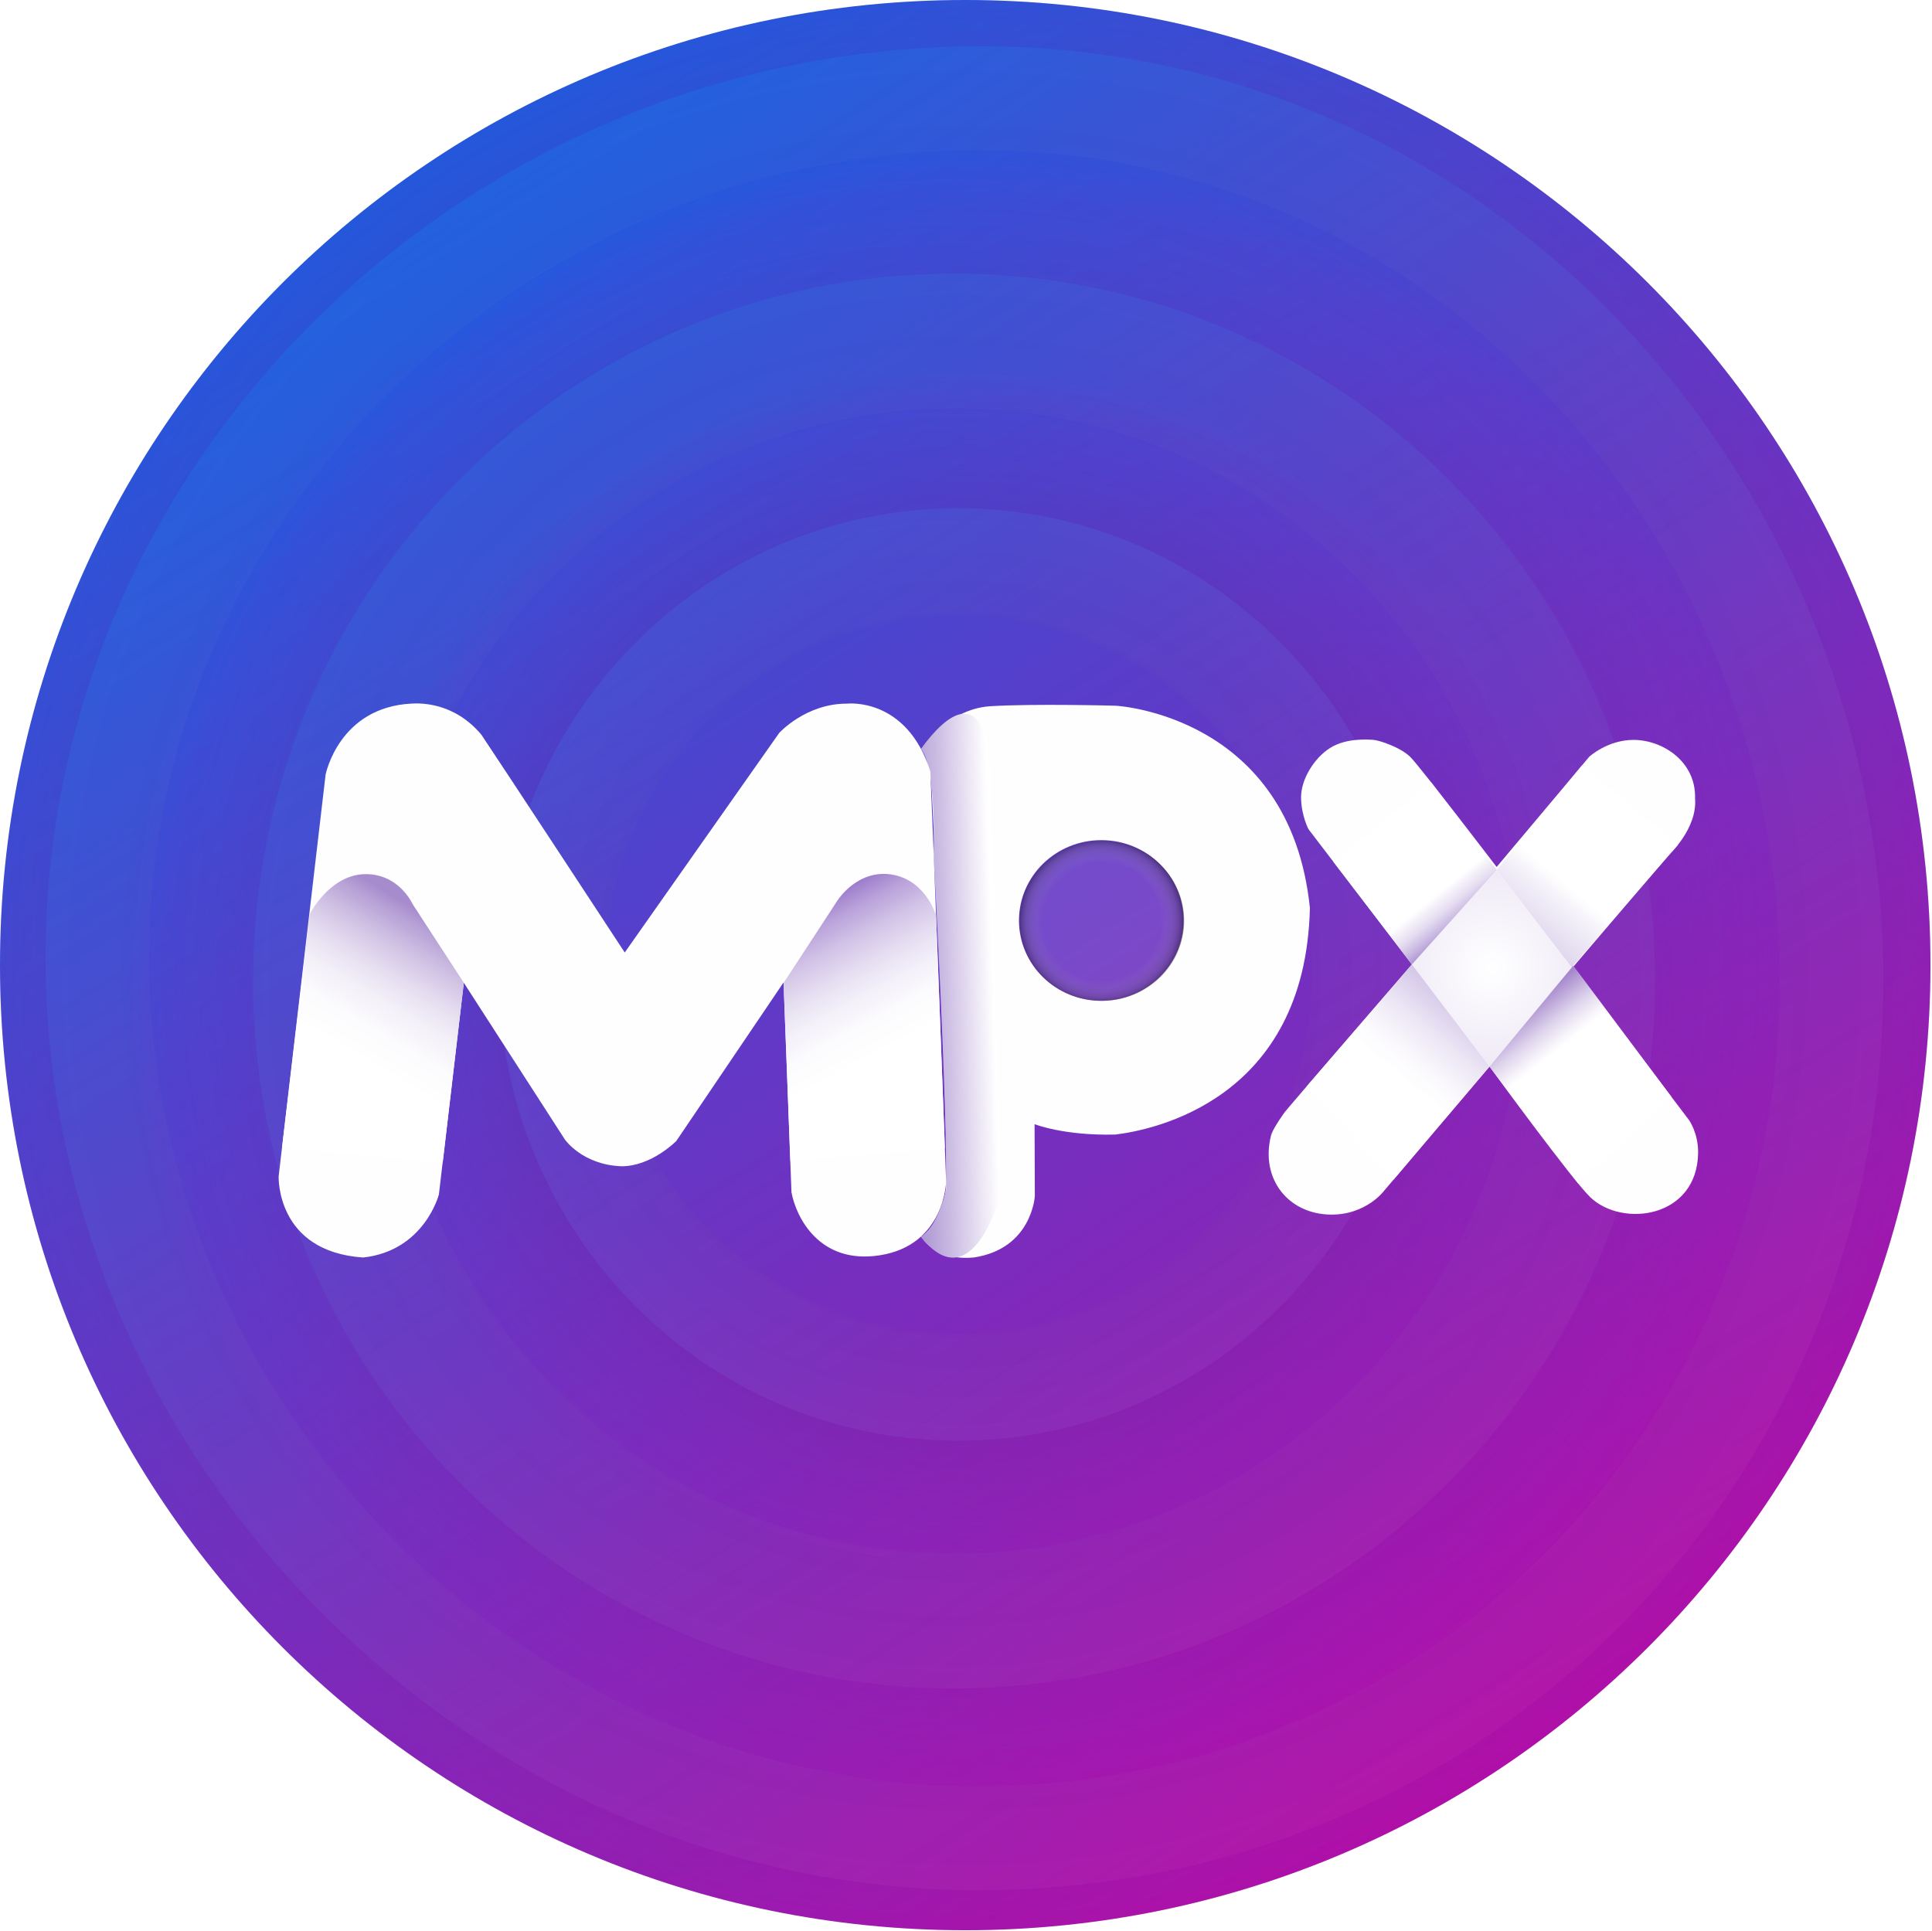
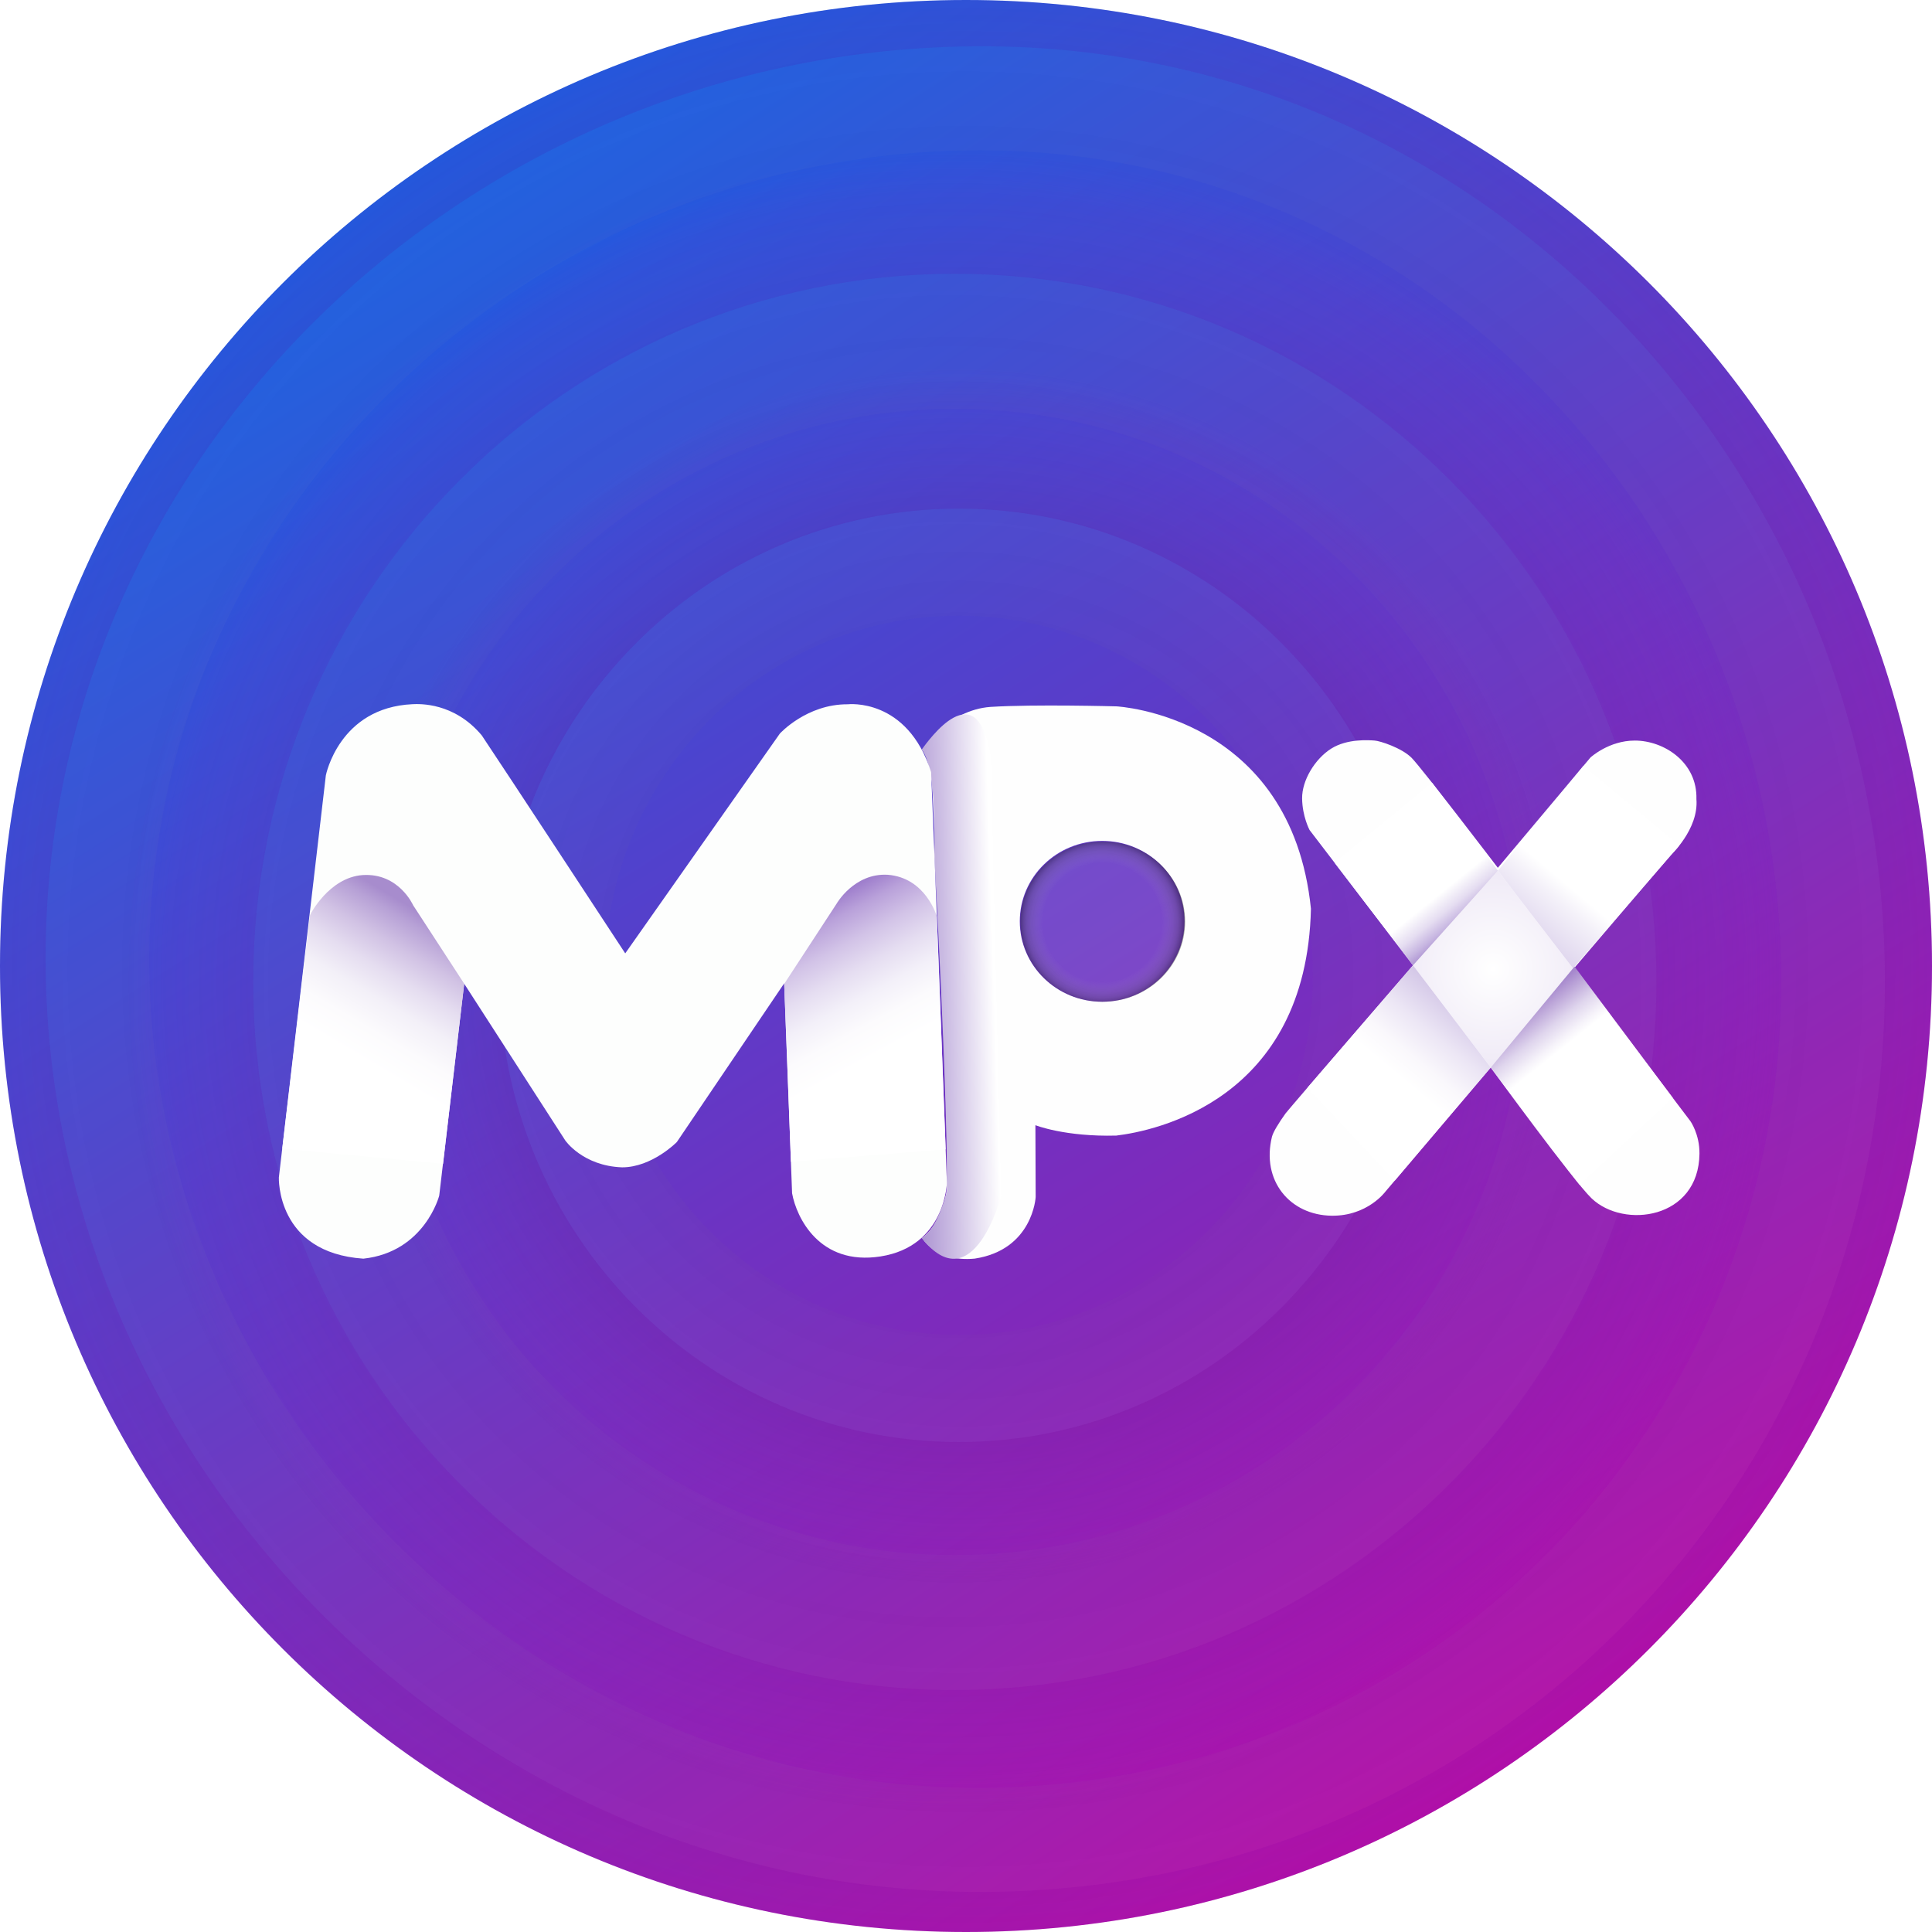
- <svg xmlns="http://www.w3.org/2000/svg" xmlns:xlink="http://www.w3.org/1999/xlink" id="icon-round" viewBox="0 0 1255 1254">
+ <svg xmlns="http://www.w3.org/2000/svg" xmlns:xlink="http://www.w3.org/1999/xlink" id="icon-round" viewBox="0 0 1254 1254">
  <defs>
    <radialGradient id="radial-gradient" cx="788.07" cy="172.02" fx="788.07" fy="172.02" r="387.03" gradientUnits="userSpaceOnUse">
      <stop offset="0" stop-color="#fff" />
      <stop offset=".6" stop-color="#c5b1df" />
      <stop offset="1" stop-color="#a282cc" />
    </radialGradient>
    <linearGradient id="linear-gradient" x1="696.96" y1="278.51" x2="823.53" y2="127.12" gradientUnits="userSpaceOnUse">
      <stop offset=".24" stop-color="#fff" />
      <stop offset=".32" stop-color="#faf8fc" />
      <stop offset=".42" stop-color="#ece6f5" />
      <stop offset=".54" stop-color="#d5c9e8" />
      <stop offset=".67" stop-color="#b5a1d8" />
      <stop offset=".78" stop-color="#9578c7" />
    </linearGradient>
    <linearGradient id="linear-gradient-2" x1="886.58" y1="55.64" x2="696.71" y2="280.41" gradientUnits="userSpaceOnUse">
      <stop offset=".27" stop-color="#fff" />
      <stop offset=".31" stop-color="#f4f1f9" />
      <stop offset=".52" stop-color="#c6b5e0" />
      <stop offset=".68" stop-color="#a990d0" />
      <stop offset=".76" stop-color="#9f82cb" />
    </linearGradient>
    <linearGradient id="linear-gradient-3" x1="719.32" y1="81.81" x2="896.5" y2="301.17" gradientUnits="userSpaceOnUse">
      <stop offset=".19" stop-color="#fff" />
      <stop offset=".2" stop-color="#f8f6fb" />
      <stop offset=".23" stop-color="#e5ddf1" />
      <stop offset=".26" stop-color="#c7b6e1" />
      <stop offset=".29" stop-color="#a386cd" />
    </linearGradient>
    <linearGradient id="linear-gradient-4" x1="858.32" y1="260.89" x2="750.58" y2="125.64" gradientUnits="userSpaceOnUse">
      <stop offset=".26" stop-color="#fff" />
      <stop offset=".29" stop-color="#f6f3fa" />
      <stop offset=".35" stop-color="#dfd5ed" />
      <stop offset=".42" stop-color="#bba4d8" />
      <stop offset=".46" stop-color="#a688cd" />
    </linearGradient>
    <radialGradient id="radial-gradient-2" cx="540.04" cy="110.09" fx="540.04" fy="110.09" r="71.14" gradientTransform="translate(-5.62 31.53)" gradientUnits="userSpaceOnUse">
      <stop offset=".54" stop-color="#fff" stop-opacity=".1" />
      <stop offset=".69" stop-color="#787878" stop-opacity=".31" />
      <stop offset=".78" stop-color="#000" stop-opacity=".5" />
    </radialGradient>
    <linearGradient id="linear-gradient-5" x1="473.71" y1="182.35" x2="377.84" y2="185.38" gradientUnits="userSpaceOnUse">
      <stop offset=".1" stop-color="#fff" />
      <stop offset=".43" stop-color="#cbbce3" />
      <stop offset=".67" stop-color="#a990d0" />
      <stop offset=".79" stop-color="#9d80ca" />
    </linearGradient>
    <linearGradient id="linear-gradient-6" x1="408.05" y1="269.22" x2="288" y2="46.67" gradientUnits="userSpaceOnUse">
      <stop offset=".18" stop-color="#fff" />
      <stop offset=".26" stop-color="#fcfbfd" />
      <stop offset=".33" stop-color="#f3f0f9" />
      <stop offset=".4" stop-color="#e5ddf1" />
      <stop offset=".47" stop-color="#d2c3e7" />
      <stop offset=".54" stop-color="#b9a1da" />
      <stop offset=".59" stop-color="#9f7fcd" />
    </linearGradient>
    <linearGradient id="linear-gradient-7" x1="31.23" y1="271.78" x2="144.1" y2="81.55" gradientUnits="userSpaceOnUse">
      <stop offset=".21" stop-color="#fff" />
      <stop offset=".3" stop-color="#fcfbfd" />
      <stop offset=".39" stop-color="#f3f0f8" />
      <stop offset=".47" stop-color="#e5ddf0" />
      <stop offset=".55" stop-color="#d1c2e4" />
      <stop offset=".63" stop-color="#b7a1d6" />
      <stop offset=".67" stop-color="#a78ccd" />
    </linearGradient>
    <symbol id="MPX" viewBox="0 0 922.07 360.17">
      <g id="MPX-2" data-name="MPX">
        <g id="X">
          <path id="Contour" d="M791.2,106.24l60.14-71.59s11.89-10.97,28.73-10.97c19.14,0,40.67,14.2,40.02,37.96,1.6,19.69-16.89,36.57-16.89,36.57l-62.35,73.02,75.36,99.5s6.01,8.48,5.86,21.14c-.5,42.42-49.08,48.91-69.98,28.98-11.79-11.24-65.52-84.95-65.52-84.95l-68.31,80.5s-11.59,15.95-34.87,15.68c-27.13-.31-45.85-22.75-38.78-51.33.92-3.22,4.11-8.49,8.78-15.04,1.99-2.74,82.75-96.16,82.75-96.16l-67.15-87.82s-4.69-8.78-4.83-20.48c-.14-11.7,8.3-25.65,18.85-32.32,10.55-6.67,24.77-5.49,28.24-5.26s17.49,4.72,23.95,11.18,55.98,71.38,55.98,71.38Z" fill="#fefefe" />
          <polygon id="Center_Shadow" data-name="Center Shadow" points="736.16 169.56 791.25 108.13 839.98 171.48 786.58 235.9 736.16 169.56" fill="url(#radial-gradient)" />
          <polygon id="Shadow_Bottom_Left" data-name="Shadow Bottom Left" points="736.16 169.56 786.58 235.9 724.27 309.33 667.62 249.02 736.16 169.56" fill="url(#linear-gradient)" />
          <polygon id="Shadow_Top_RIght" data-name="Shadow Top RIght" points="791.25 108.13 839.98 171.48 908.99 91.81 846.74 40.13 791.25 108.13" fill="url(#linear-gradient-2)" />
          <polygon id="Shadow_Top_Left" data-name="Shadow Top Left" points="736.16 169.56 791.25 108.13 748.49 51.01 685.25 102.98 736.16 169.56" fill="url(#linear-gradient-3)" />
          <polygon id="Shadow_Bottom_Right" data-name="Shadow Bottom Right" points="840.97 170.33 786.58 235.9 844.22 311.96 904.75 255.6 840.97 170.33" fill="url(#linear-gradient-4)" />
        </g>
        <g id="P">
          <path id="Contour-2" data-name="Contour" d="M543.72,1.48s-53.27-1.45-81.79.35c-27.91,1.97-44.26,27.69-44.26,27.69,3.48,3.69,6.05,16.87,6.05,16.87,0,0,12.87,246.73,9.49,270.89-4.01,21.81-15.64,29.19-15.64,29.19,0,0,8.15,15.78,34.01,13.47,37.86-5.73,39.64-39.98,39.64-39.98l-.17-46.63s19.19,7.62,52.5,6.74c24.69-2.96,123.49-22.72,126.34-147.23C656.99,7.27,543.72,1.48,543.72,1.48ZM534.38,193.2c-29.53,0-53.47-23.37-53.47-52.2s23.94-52.2,53.47-52.2,53.47,23.37,53.47,52.2-23.94,52.2-53.47,52.2Z" fill="#fefefe" />
          <ellipse id="Internal_Shadow" data-name="Internal Shadow" cx="534.72" cy="141.2" rx="53.5" ry="52" fill="url(#radial-gradient-2)" />
          <path id="M_Shadow" data-name="M Shadow" d="M425.4,98.39s2.28-56.23-8.16-68.88c4.13-5.42,36.2-51.53,44.95,5.13,1.08,56.78,6.65,284.69,6.65,284.69,0,0-18.24,69.2-51.7,27.14,0,0,8.74-2.36,16.45-29.9.81-58.44-8.19-218.18-8.19-218.18Z" fill="url(#linear-gradient-5)" />
        </g>
        <g id="M">
          <path id="M-2" data-name="M" d="M0,307.25L30.5,46.26S39.12,2.25,86.74.07c4.6-.21,26.98-1.21,44.95,20.23,12.89,19.17,93.13,141.5,93.13,141.5L325.18,19.14S342.59-.04,369.26.13c0,0,38.6-4.56,54.09,44,2.24,50.96,10.25,266.55,10.25,266.55,0,0-.9,41.27-43.14,47.84-39.5,6.14-54.48-25.18-57.34-40.99-.42-13.48-5.14-136.27-5.14-136.27l-69.67,103.01s-16.07,16.41-35.54,16.41c-25.52-.91-36.85-17.42-36.85-17.42l-65.63-101.77-16.2,137.54s-9.37,36.59-49.23,40.93C-1.85,356.09,0,307.25,0,307.25Z" fill="#fdfefd" />
          <path id="Shadow_right" data-name="Shadow right" d="M427.08,137.86s-7.09-25.18-31.9-27.07c-21.79-1.23-33.17,18.77-33.17,18.77l-34.02,52.07,4.39,115.45,100.4-8.12-5.71-151.1Z" fill="url(#linear-gradient-6)" />
          <path id="Shadow_left" data-name="Shadow left" d="M20.19,136.96s12.1-24.36,34.17-25.98c23.53-1.53,32.82,19.63,32.82,19.63l33.11,50.87-13.71,116.89-104.36-9.82,17.98-151.58Z" fill="url(#linear-gradient-7)" />
        </g>
      </g>
    </symbol>
    <radialGradient id="radial-gradient-3" cx="741.59" cy="752.64" fx="741.59" fy="752.64" r="309.88" gradientUnits="userSpaceOnUse">
      <stop offset="0" stop-color="#000" stop-opacity="0" />
      <stop offset="1" stop-color="#b3b3b3" stop-opacity=".05" />
    </radialGradient>
    <radialGradient id="radial-gradient-4" cx="741.59" cy="752.64" fx="741.59" fy="752.64" r="406.64" gradientUnits="userSpaceOnUse">
      <stop offset="0" stop-color="#000" stop-opacity=".6" />
      <stop offset=".95" stop-color="#971fb7" stop-opacity=".07" />
      <stop offset="1" stop-color="#ab23cf" stop-opacity="0" />
    </radialGradient>
    <radialGradient id="radial-gradient-5" cx="738.91" cy="757.04" fx="738.91" fy="757.04" r="471.65" gradientUnits="userSpaceOnUse">
      <stop offset="0" stop-color="#000" stop-opacity="0" />
      <stop offset="1" stop-color="#b3b3b3" stop-opacity=".05" />
    </radialGradient>
    <radialGradient id="radial-gradient-6" cx="738.91" cy="757.04" fx="738.91" fy="757.04" r="555.57" gradientUnits="userSpaceOnUse">
      <stop offset="0" stop-color="#000" stop-opacity=".6" />
      <stop offset=".95" stop-color="#971fb7" stop-opacity=".07" />
      <stop offset="1" stop-color="#ab23cf" stop-opacity="0" />
    </radialGradient>
    <radialGradient id="radial-gradient-7" cx="745.89" cy="748.46" fx="745.89" fy="748.46" r="616.43" xlink:href="#radial-gradient-5" />
    <radialGradient id="radial-gradient-8" cx="745.89" cy="748.46" fx="745.89" fy="748.46" r="747.18" gradientUnits="userSpaceOnUse">
      <stop offset="0" stop-color="#000" stop-opacity=".6" />
      <stop offset=".95" stop-color="#971fb7" stop-opacity=".07" />
      <stop offset="1" stop-color="#ab23cf" stop-opacity="0" />
    </radialGradient>
    <symbol id="Rings" viewBox="0 0 1491.77 1496.93">
      <g>
        <g id="Ring_1" data-name="Ring 1">
          <path id="Inner" d="M741.59,440.35c-169.8,0-307.46,139.82-307.46,312.29s137.65,312.29,307.46,312.29,307.46-139.82,307.46-312.29-137.65-312.29-307.46-312.29ZM741.59,993.32c-130.87,0-236.96-107.76-236.96-240.68s106.09-240.68,236.96-240.68,236.96,107.76,236.96,240.68-106.09,240.68-236.96,240.68Z" fill="url(#radial-gradient-3)" />
          <path id="Outer" d="M741.59,342.84c-222.82,0-403.45,183.47-403.45,409.79s180.63,409.79,403.45,409.79,403.45-183.47,403.45-409.79-180.63-409.79-403.45-409.79ZM741.59,1064.93c-169.8,0-307.46-139.82-307.46-312.29s137.65-312.29,307.46-312.29,307.46,139.82,307.46,312.29-137.65,312.29-307.46,312.29Z" fill="url(#radial-gradient-4)" />
        </g>
        <g id="Ring_2" data-name="Ring 2">
          <path id="Inner-2" data-name="Inner" d="M738.91,283.2c-259.28,0-469.46,212.14-469.46,473.84s210.18,473.84,469.46,473.84,469.46-212.14,469.46-473.84-210.18-473.84-469.46-473.84ZM738.91,1140.58c-209.87,0-380-171.72-380-383.54s170.13-383.54,380-383.54,380,171.72,380,383.54-170.13,383.54-380,383.54Z" fill="url(#radial-gradient-5)" />
          <path id="Outer-2" data-name="Outer" d="M738.91,198.9c-305.41,0-552.99,249.89-552.99,558.14s247.58,558.14,552.99,558.14,552.99-249.89,552.99-558.14S1044.31,198.9,738.91,198.9ZM738.91,1230.88c-259.28,0-469.46-212.14-469.46-473.84s210.18-473.84,469.46-473.84,469.46,212.14,469.46,473.84-210.18,473.84-469.46,473.84Z" fill="url(#radial-gradient-6)" />
        </g>
        <g id="Ring_3" data-name="Ring 3">
          <path id="Inner-3" data-name="Inner" d="M756.99,130.97c-341.49,0-626.47,273.8-626.47,610.1s283.28,624.9,624.77,624.9,605.97-272.62,605.97-608.92S1098.48,130.97,756.99,130.97ZM754.22,1296.36c-302.99,0-554.34-256.07-554.34-554.46S452.74,200.57,755.74,200.57s536.16,257.11,536.16,555.5-234.67,540.28-537.67,540.28Z" fill="url(#radial-gradient-7)" />
          <path id="Outer-3" data-name="Outer" d="M759.34,0C345.43,0,0,331.87,0,739.5s343.36,757.43,757.28,757.43,734.5-330.44,734.5-738.07S1173.26,0,759.34,0ZM755.28,1365.96c-341.49,0-624.77-288.6-624.77-624.9S415.5,130.97,756.99,130.97s604.27,289.78,604.27,626.07-264.49,608.92-605.97,608.92Z" fill="url(#radial-gradient-8)" />
        </g>
      </g>
    </symbol>
    <clipPath id="clippath">
      <circle id="Mask" cx="627" cy="627" r="627" fill="none" />
    </clipPath>
    <linearGradient id="linear-gradient-8" x1="191.64" y1="-57.11" x2="1081.86" y2="1341.76" gradientUnits="userSpaceOnUse">
      <stop offset="0" stop-color="#006bea" />
      <stop offset="1" stop-color="#d0009e" />
    </linearGradient>
  </defs>
  <g id="icon-2" data-name="icon">
    <g clip-path="url(#clippath)">
      <g id="Icon">
        <g id="Background">
          <rect id="Background-2" data-name="Background" width="1254" height="1254" fill="url(#linear-gradient-8)" />
          <use width="1491.77" height="1496.93" transform="translate(-97 -97) scale(.97)" xlink:href="#Rings" />
        </g>
        <use width="922.07" height="360.17" transform="translate(181 457)" xlink:href="#MPX" />
      </g>
    </g>
  </g>
</svg>
